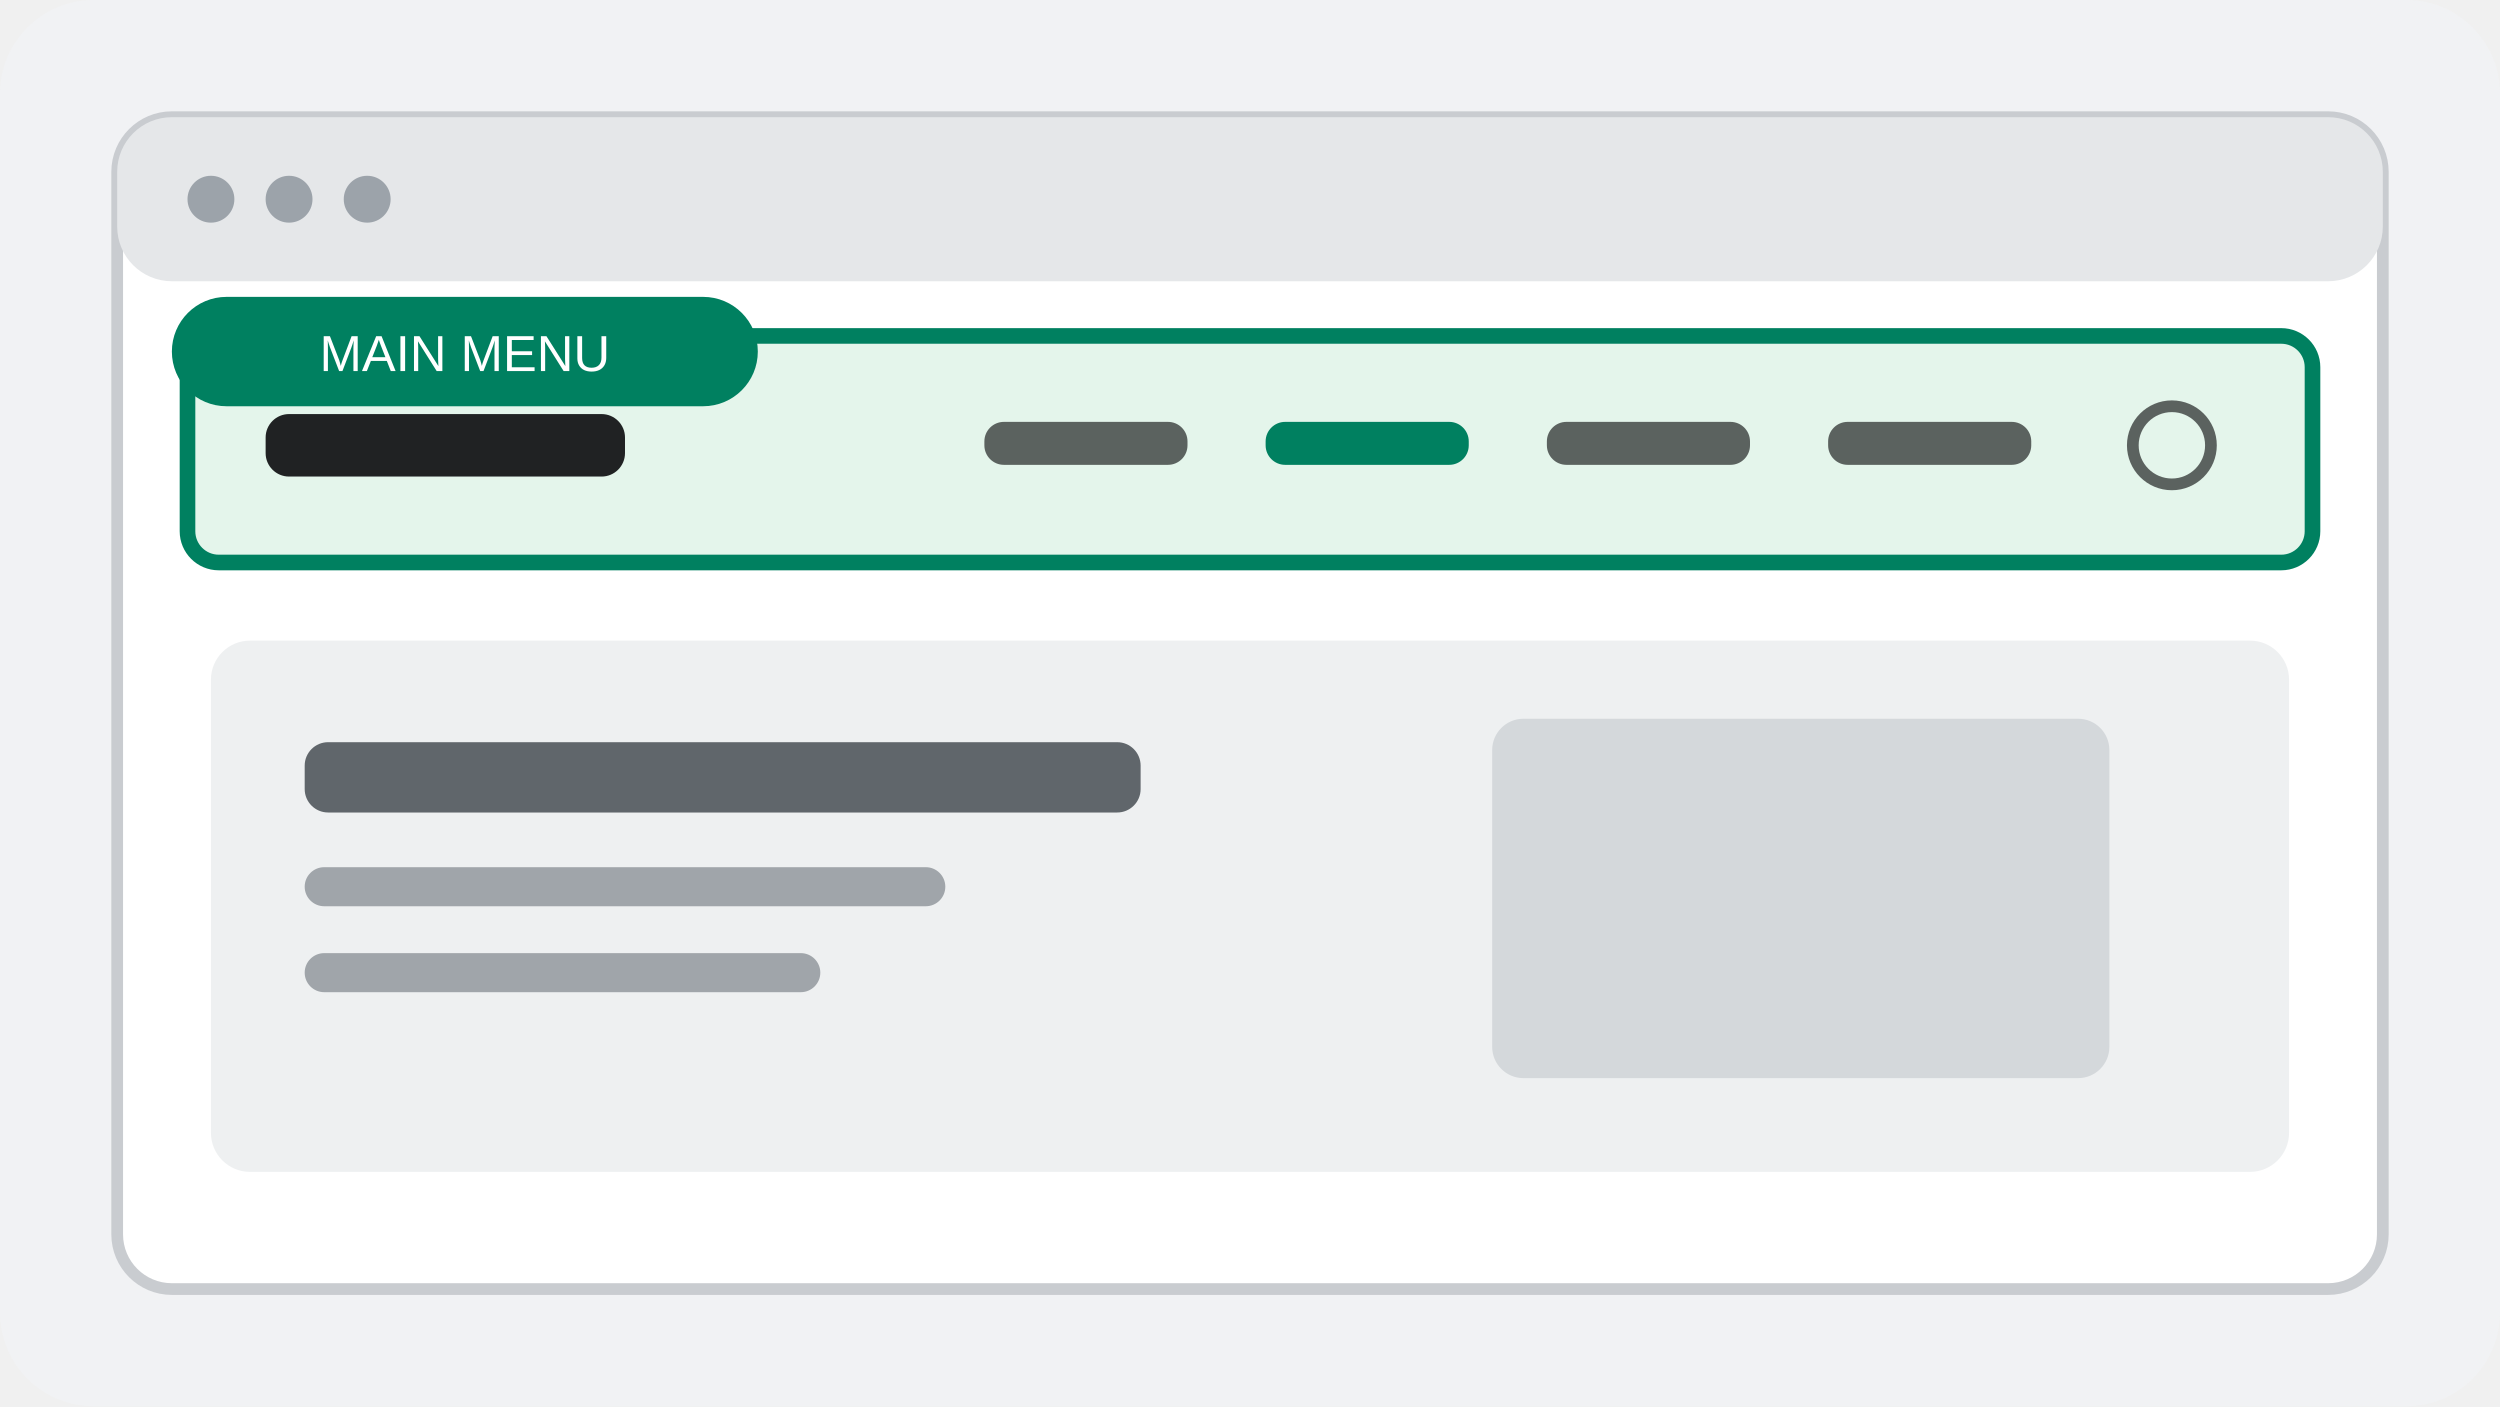
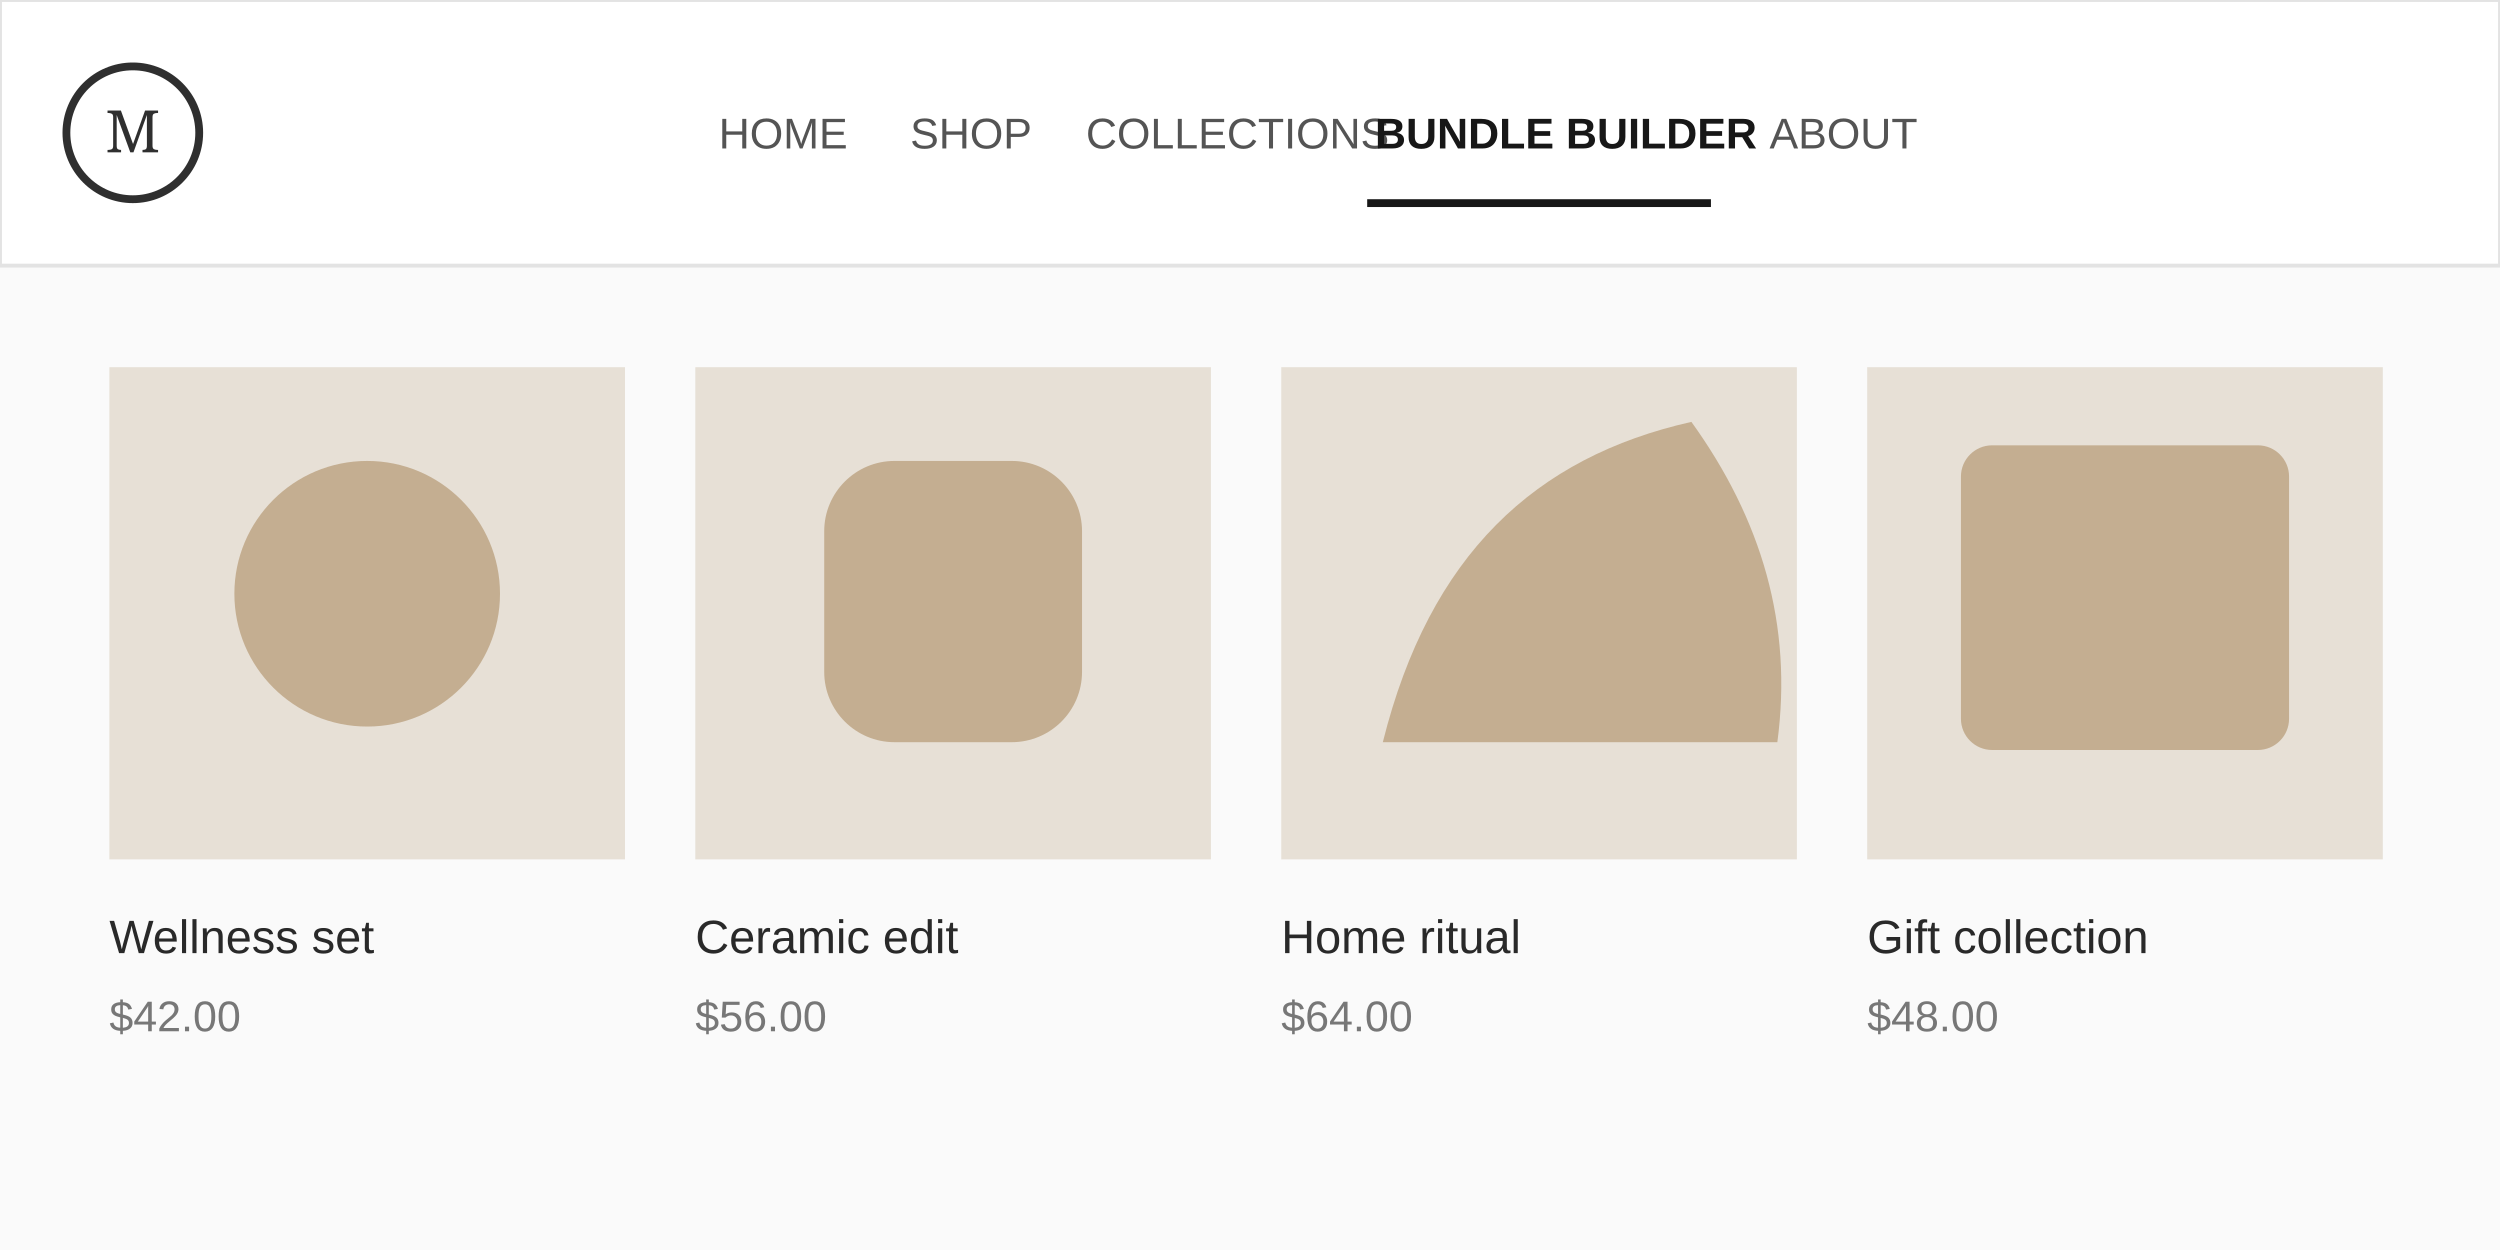
- <svg xmlns="http://www.w3.org/2000/svg" viewBox="0 0 640 360" role="img" aria-labelledby="title desc">
-   <rect width="640" height="360" rx="24" fill="#f1f2f4" />
-   <rect x="30" y="30" width="580" height="300" rx="14" fill="#fff" stroke="#c9ccd0" stroke-width="3" />
-   <rect x="30" y="30" width="580" height="42" rx="14" fill="#e5e7e9" />
-   <circle cx="54" cy="51" r="6" fill="#9ca3aa" />
-   <circle cx="74" cy="51" r="6" fill="#9ca3aa" />
-   <circle cx="94" cy="51" r="6" fill="#9ca3aa" />
-   <rect x="48" y="86" width="544" height="58" rx="8" fill="#e4f5eb" stroke="#008060" stroke-width="4" />
-   <rect x="68" y="106" width="92" height="16" rx="6" fill="#202223" />
-   <rect x="252" y="108" width="52" height="11" rx="5" fill="#5b625f" />
-   <rect x="324" y="108" width="52" height="11" rx="5" fill="#008060" />
-   <rect x="396" y="108" width="52" height="11" rx="5" fill="#5b625f" />
-   <rect x="468" y="108" width="52" height="11" rx="5" fill="#5b625f" />
-   <circle cx="556" cy="114" r="10" fill="none" stroke="#5b625f" stroke-width="3" />
-   <rect x="54" y="164" width="532" height="136" rx="10" fill="#eef0f1" />
-   <rect x="78" y="190" width="214" height="18" rx="6" fill="#60666b" />
-   <rect x="78" y="222" width="164" height="10" rx="5" fill="#a0a5aa" />
-   <rect x="78" y="244" width="132" height="10" rx="5" fill="#a0a5aa" />
-   <rect x="382" y="184" width="158" height="92" rx="8" fill="#d4d8db" />
-   <rect x="44" y="76" width="150" height="28" rx="14" fill="#008060" />
-   <text x="119" y="95" fill="#fff" font-family="Arial,sans-serif" font-size="13" text-anchor="middle">MAIN MENU</text>
+ <svg xmlns="http://www.w3.org/2000/svg" viewBox="0 0 640 320" role="img" aria-labelledby="title desc">
+   <rect width="640" height="320" fill="#fafafa" />
+   <rect width="640" height="68" fill="#fff" stroke="#e3e3e3" />
+   <circle cx="34" cy="34" r="17" fill="none" stroke="#2f2f2f" stroke-width="2" />
+   <text x="34" y="39" fill="#2f2f2f" font-family="Georgia,serif" font-size="15" text-anchor="middle">M</text>
+   <g fill="#545454" font-family="Arial,sans-serif" font-size="11">
+     <text x="184" y="38">HOME</text>
+     <text x="233" y="38">SHOP</text>
+     <text x="278" y="38">COLLECTIONS</text>
+     <text x="352" y="38" fill="#171717" font-weight="700">BUNDLE BUILDER</text>
+     <text x="453" y="38">ABOUT</text>
+   </g>
+   <rect x="350" y="51" width="88" height="2" fill="#171717" />
+   <g transform="translate(28 94)">
+     <g fill="#e7e0d6">
+       <rect width="132" height="126" />
+       <rect x="150" width="132" height="126" />
+       <rect x="300" width="132" height="126" />
+       <rect x="450" width="132" height="126" />
+     </g>
+     <g fill="#c4ae91">
+       <circle cx="66" cy="58" r="34" />
+       <rect x="183" y="24" width="66" height="72" rx="18" />
+       <path d="M326 96c12-48 39-73 79-82 18 25 26 52 22 82z" />
+       <rect x="474" y="20" width="84" height="78" rx="8" />
+     </g>
+     <g fill="#292929" font-family="Arial,sans-serif" font-size="12">
+       <text y="150">Wellness set</text>
+       <text x="150" y="150">Ceramic edit</text>
+       <text x="300" y="150">Home ritual</text>
+       <text x="450" y="150">Gift collection</text>
+     </g>
+     <g fill="#777" font-family="Arial,sans-serif" font-size="11">
+       <text y="170">$42.00</text>
+       <text x="150" y="170">$56.00</text>
+       <text x="300" y="170">$64.00</text>
+       <text x="450" y="170">$48.00</text>
+     </g>
+   </g>
</svg>
